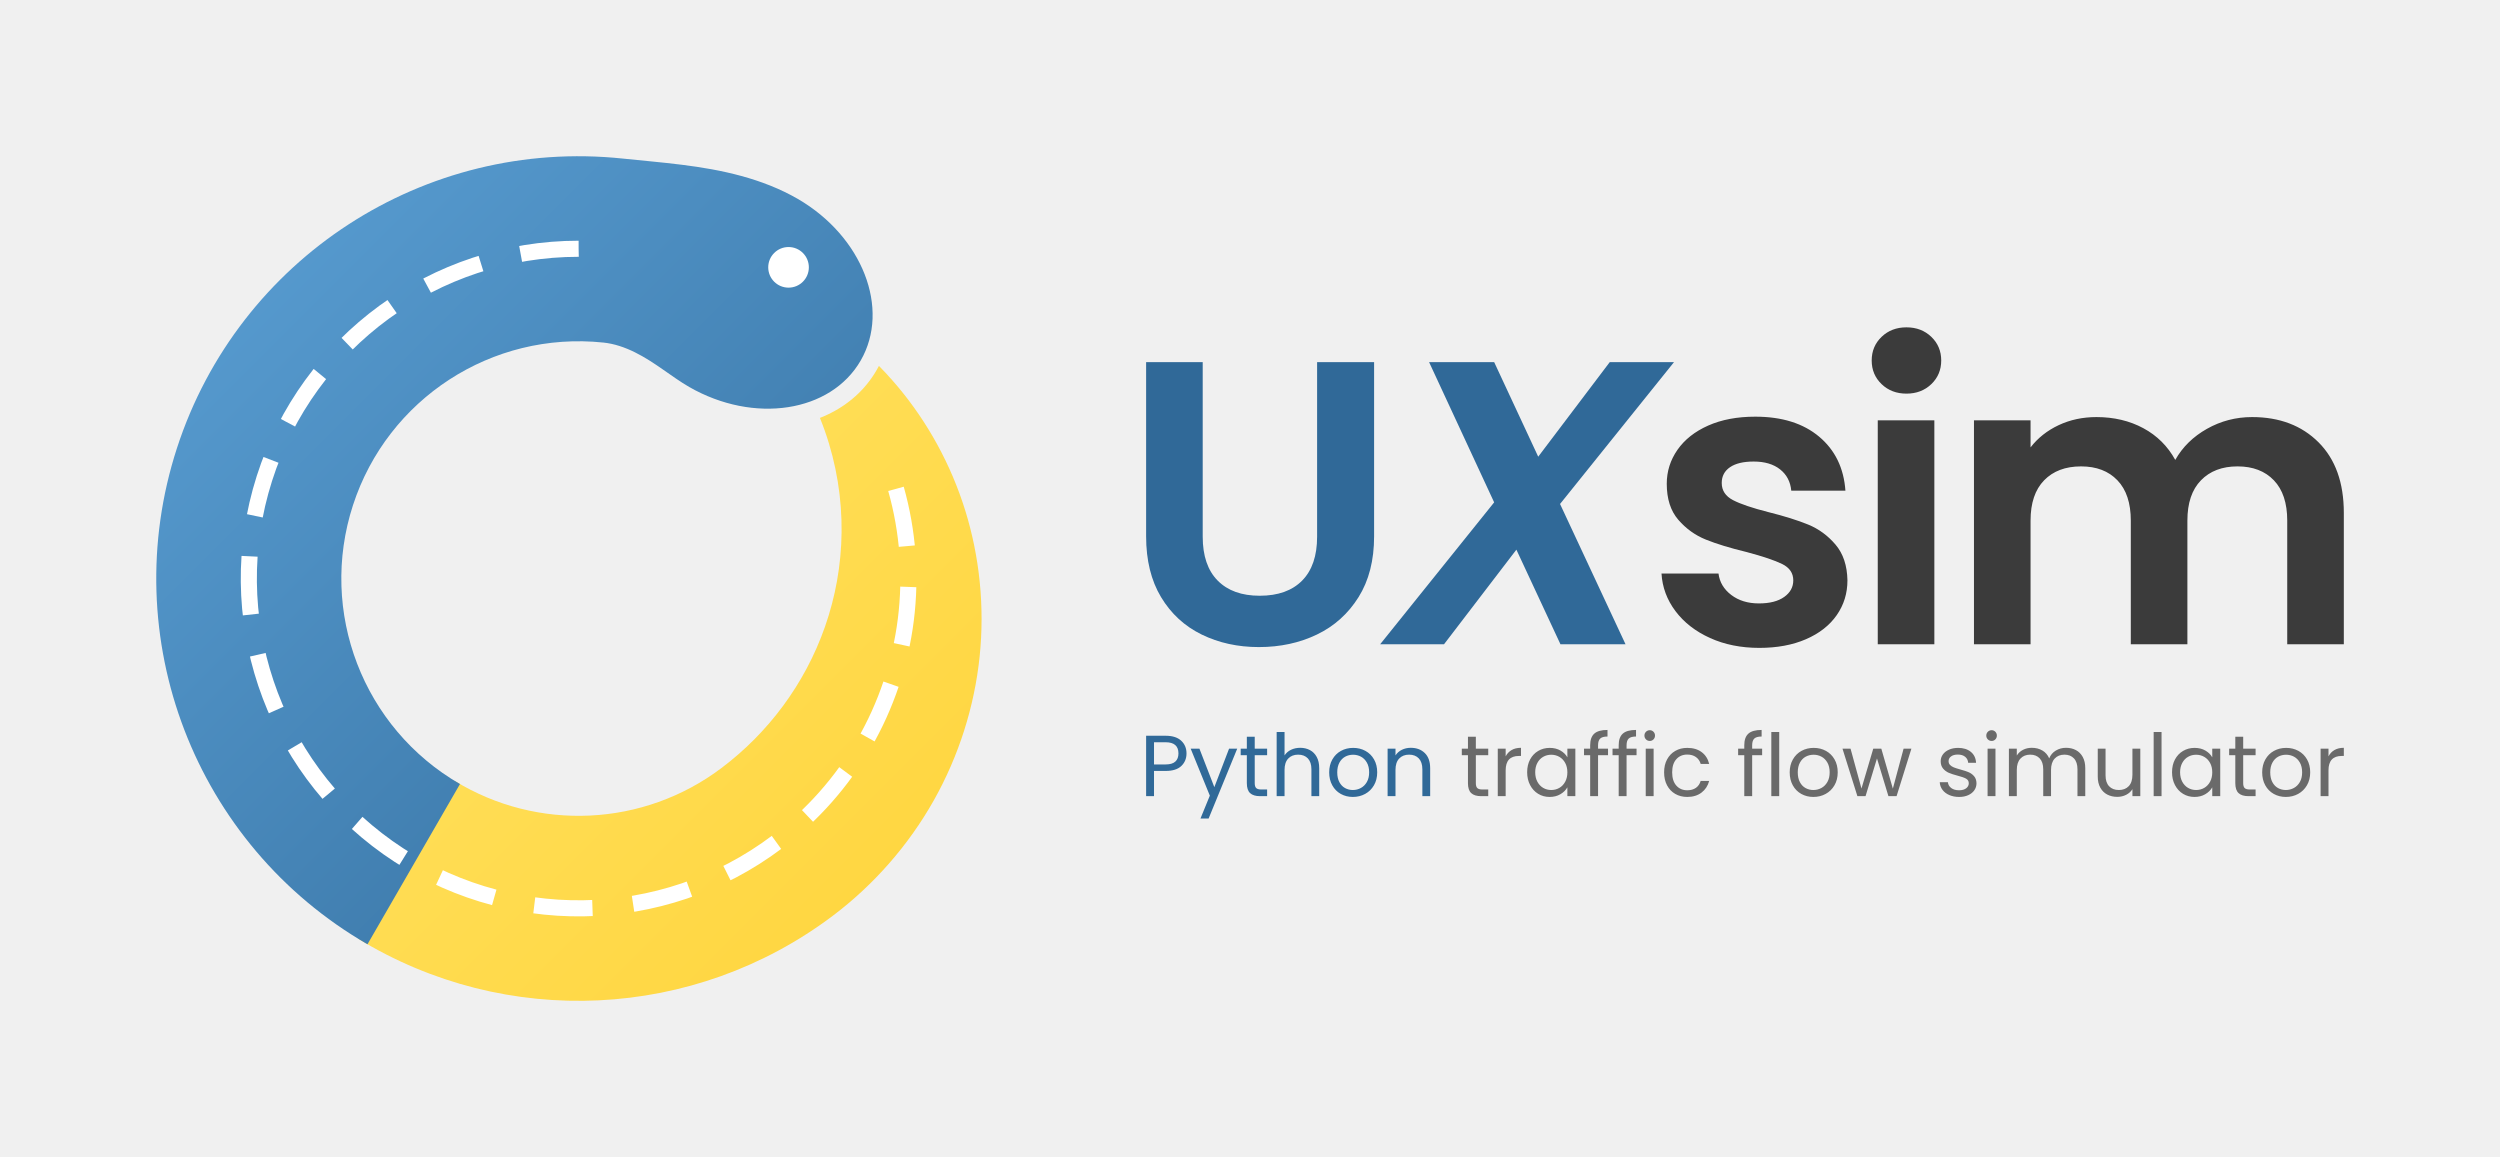
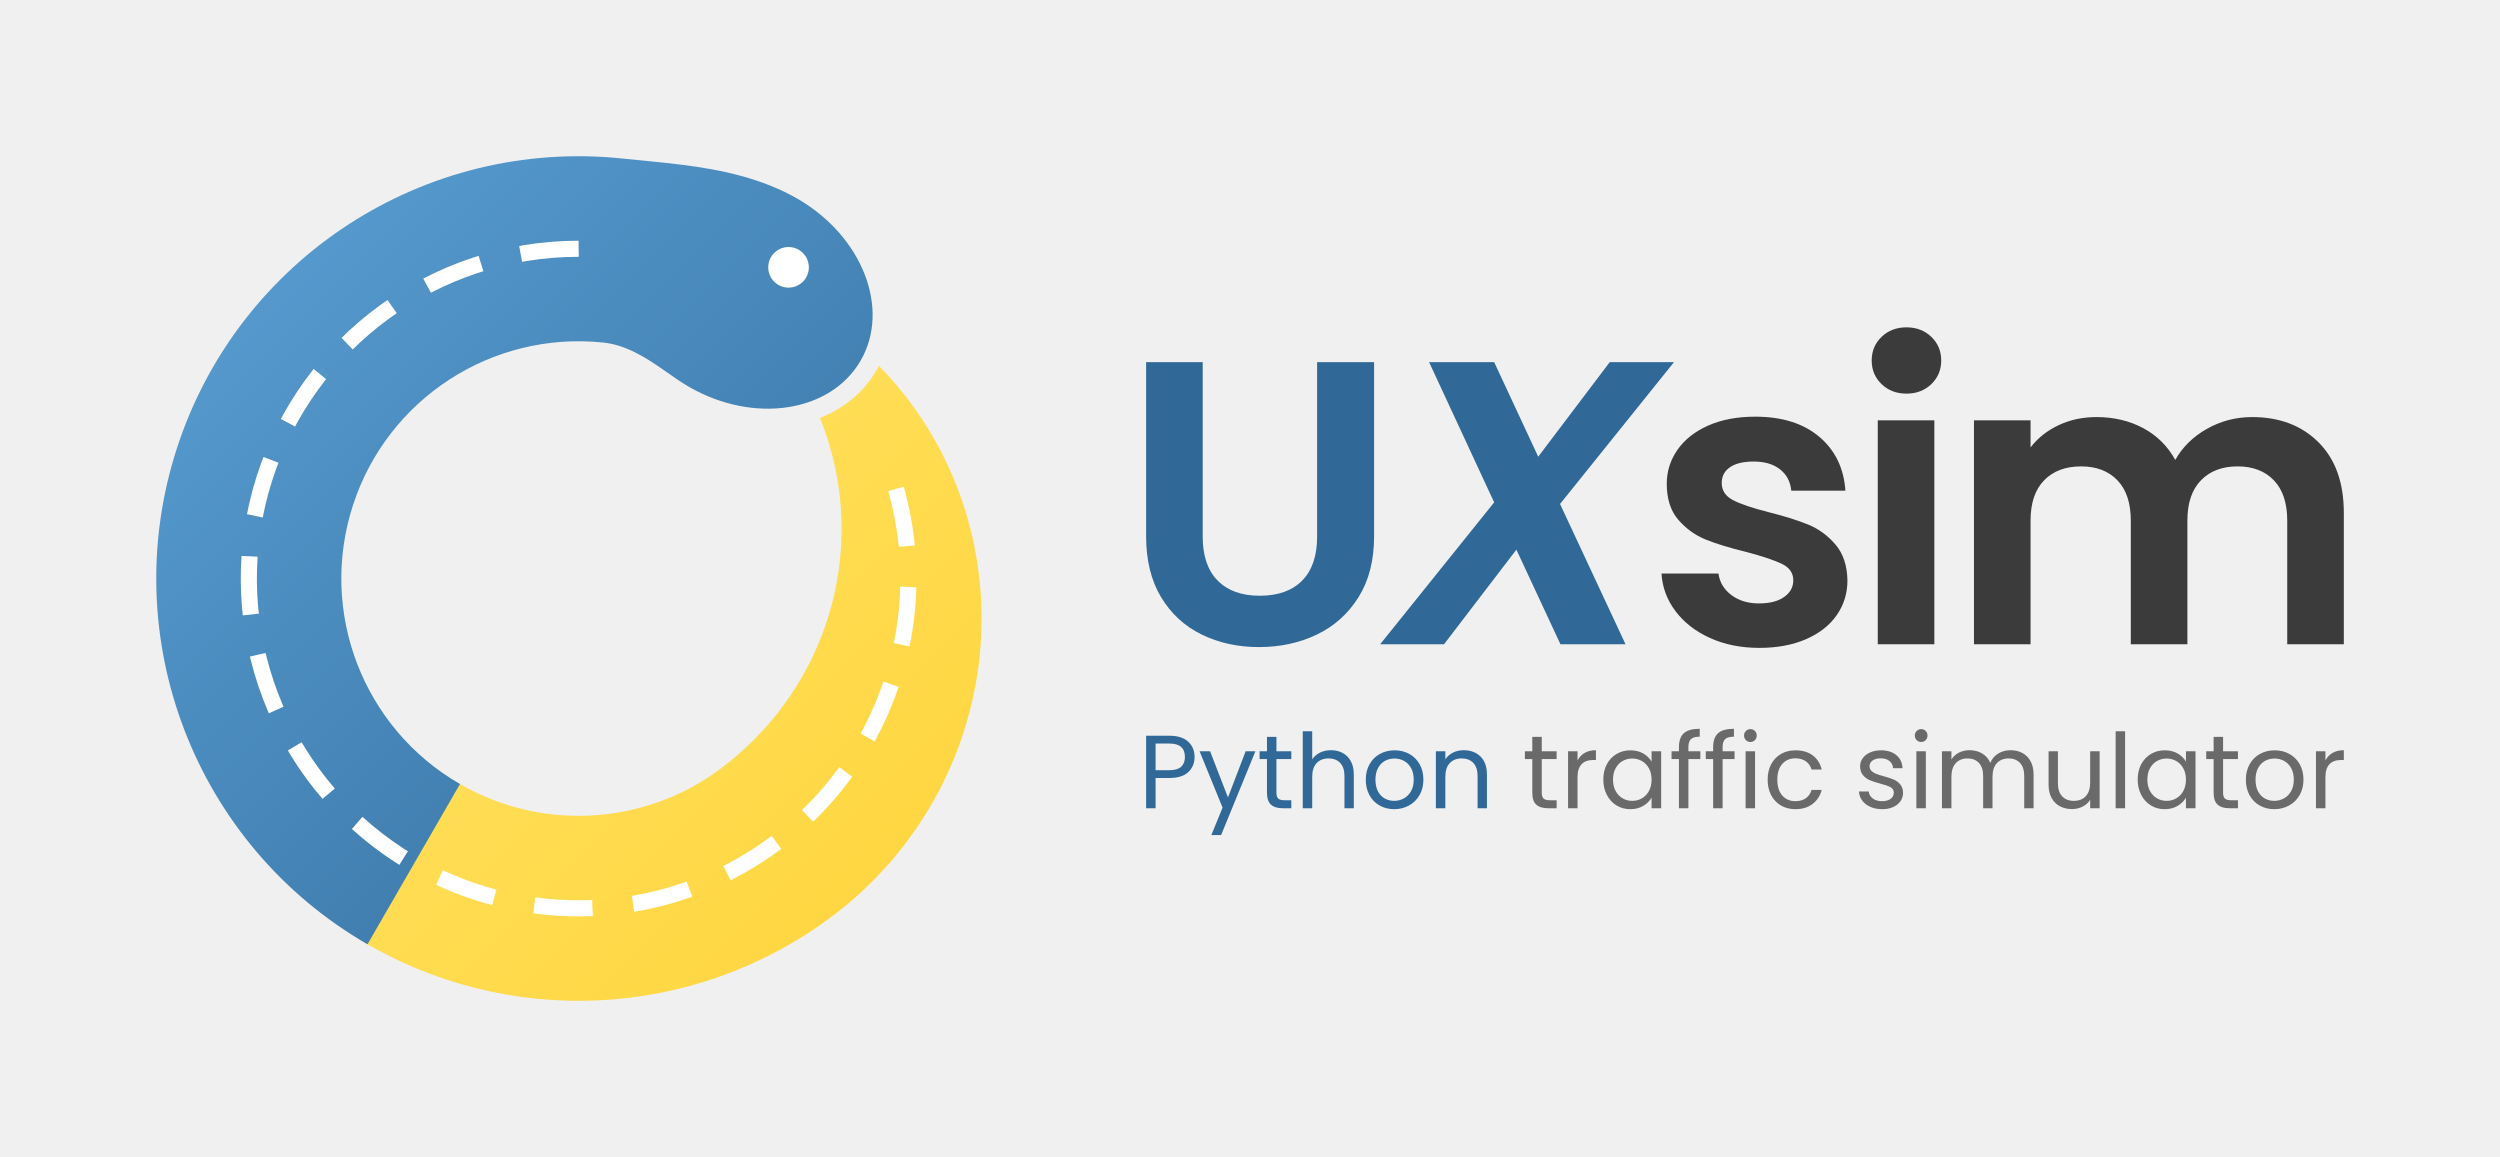
<svg xmlns="http://www.w3.org/2000/svg" width="1280" height="592" viewBox="0 0 1280 592" role="img">
  <defs>
    <linearGradient id="uxsim-hero-transparent-light-blue" gradientUnits="userSpaceOnUse" x1="60" y1="60" x2="452" y2="452">
      <stop offset="0" stop-color="#5A9FD4" />
      <stop offset="1" stop-color="#306998" />
    </linearGradient>
    <linearGradient id="uxsim-hero-transparent-light-yellow" gradientUnits="userSpaceOnUse" x1="60" y1="60" x2="452" y2="452">
      <stop offset="0" stop-color="#FFE873" />
      <stop offset="1" stop-color="#FFD43B" />
    </linearGradient>
    <clipPath id="uxsim-hero-transparent-light-bite">
      <path clip-rule="evenodd" d="M0 0H512V512H0Z M271.75 75.72 A76.50 63.00 30.00 1 0 404.25 152.22 A76.50 63.00 30.00 1 0 271.75 75.72Z" />
    </clipPath>
  </defs>
-   <g transform="translate(32.676 32.640) scale(1.0296)">
+   <g transform="translate(32.676 32.64) scale(1.0296)">
    <path fill="url(#uxsim-hero-transparent-light-yellow)" clip-path="url(#uxsim-hero-transparent-light-bite)" d="M146.28 435.05 A210.00 210.00 0 0 0 382.38 423.71 C402.87 408.27 420.10 388.54 432.60 366.35 C445.10 344.16 452.85 319.55 455.42 294.76 C457.98 269.98 455.38 245.06 448.24 222.10 C441.11 199.14 429.47 178.17 414.75 160.61 C400.04 143.06 382.28 128.93 363.20 118.79 A10.12 10.12 0 0 0 350.74 134.74 C363.24 149.28 372.48 165.66 378.40 182.46 C384.32 199.25 386.95 216.44 386.77 232.94 C386.60 249.45 383.64 265.27 378.56 279.82 C373.48 294.37 366.30 307.67 357.56 319.46 C348.82 331.25 338.53 341.56 327.01 350.24 A118.00 118.00 0 0 1 194.35 356.61 Z" />
    <path fill="url(#uxsim-hero-transparent-light-blue)" d="M151.00 437.87 A210.00 210.00 0 0 1 277.95 47.15 C287.67 48.17 297.44 48.99 307.31 50.23 C317.17 51.46 327.13 53.13 336.89 55.80 C346.65 58.46 356.21 62.13 365.00 67.21 A67.50 54.00 30.00 0 1 311.00 160.74 C306.57 158.18 302.38 155.14 297.98 152.09 C293.59 149.03 288.99 145.97 284.05 143.52 C279.10 141.06 273.80 139.22 268.33 138.65 A118.00 118.00 0 0 0 197.00 358.19 Z" />
    <path fill="none" stroke="#fff" stroke-width="8" stroke-dasharray="29.01 20.30" d="M413.82 211.41 C419.77 232.46 421.45 254.71 418.72 276.41 C416.00 298.12 408.88 319.26 397.92 338.19 C386.96 357.11 372.17 373.81 354.70 386.98 A164.00 164.00 0 1 1 256.00 92.00" />
    <circle cx="360.39" cy="101.24" r="10.1" fill="#fff" />
  </g>
  <g transform="translate(572.947 329.855) scale(0.206961)">
    <path fill="#306998" d="M207 -698V-266Q207 -195 244 -157.5Q281 -120 348 -120Q416 -120 453 -157.5Q490 -195 490 -266V-698H631V-267Q631 -178 592.5 -116.5Q554 -55 489.5 -24Q425 7 346 7Q268 7 204.5 -24Q141 -55 104 -116.5Q67 -178 67 -267V-698ZM1091 -347 1253 0H1092L983 -234L804 0H646L928 -351L767 -698H928L1037 -464L1214 -698H1373Z" />
    <path fill="#3B3B3B" d="M1342 -175H1483Q1487 -143 1514.5 -122Q1542 -101 1583 -101Q1623 -101 1645.5 -117Q1668 -133 1668 -158Q1668 -185 1640.5 -198.5Q1613 -212 1553 -228Q1491 -243 1451.5 -259Q1412 -275 1383.5 -308Q1355 -341 1355 -397Q1355 -443 1381.5 -481Q1408 -519 1457.5 -541Q1507 -563 1574 -563Q1673 -563 1732 -513.5Q1791 -464 1797 -380H1663Q1660 -413 1635.5 -432.5Q1611 -452 1570 -452Q1532 -452 1511.5 -438Q1491 -424 1491 -399Q1491 -371 1519 -356.5Q1547 -342 1606 -327Q1666 -312 1705 -296Q1744 -280 1772.5 -246.5Q1801 -213 1802 -158Q1802 -110 1775.5 -72Q1749 -34 1699.5 -12.5Q1650 9 1584 9Q1516 9 1462 -15.5Q1408 -40 1376.5 -82Q1345 -124 1342 -175ZM1862 -702Q1862 -737 1886.5 -760.5Q1911 -784 1948 -784Q1985 -784 2009.5 -760.5Q2034 -737 2034 -702Q2034 -667 2009.5 -643.5Q1985 -620 1948 -620Q1911 -620 1886.5 -643.5Q1862 -667 1862 -702ZM2017 -554V0H1877V-554ZM3030 -325V0H2890V-306Q2890 -371 2857 -405.5Q2824 -440 2767 -440Q2710 -440 2676.5 -405.5Q2643 -371 2643 -306V0H2503V-306Q2503 -371 2470 -405.5Q2437 -440 2380 -440Q2322 -440 2288.5 -405.5Q2255 -371 2255 -306V0H2115V-554H2255V-487Q2282 -522 2324.5 -542Q2367 -562 2418 -562Q2483 -562 2534 -534.5Q2585 -507 2613 -456Q2640 -504 2691.5 -533Q2743 -562 2803 -562Q2905 -562 2967.5 -499.5Q3030 -437 3030 -325Z" />
  </g>
-   <g transform="translate(583.397 407.637) scale(0.0443788)">
+   <g transform="translate(582.714 413.82) scale(0.0532499)">
    <path fill="#306998" d="M302 -291H168V0H77V-697H302Q420 -697 481.5 -640Q543 -583 543 -493Q543 -406 483.5 -348.5Q424 -291 302 -291ZM450 -493Q450 -622 302 -622H168V-366H302Q378 -366 414 -399Q450 -432 450 -493ZM1128 -548 798 258H704L812 -6L591 -548H692L864 -104L1034 -548ZM1330 -473V-150Q1330 -110 1347 -93.5Q1364 -77 1406 -77H1473V0H1391Q1315 0 1277 -35Q1239 -70 1239 -150V-473H1168V-548H1239V-686H1330V-548H1473V-473ZM2074 -323V0H1984V-310Q1984 -392 1943 -435.5Q1902 -479 1831 -479Q1759 -479 1716.5 -434Q1674 -389 1674 -303V0H1583V-740H1674V-470Q1701 -512 1748.5 -535Q1796 -558 1855 -558Q1917 -558 1967 -531.5Q2017 -505 2045.5 -452Q2074 -399 2074 -323ZM2189 -275Q2189 -359 2225.5 -423.5Q2262 -488 2325 -522.5Q2388 -557 2466 -557Q2544 -557 2607 -522.5Q2670 -488 2706.5 -424Q2743 -360 2743 -275Q2743 -190 2705.5 -125.5Q2668 -61 2604 -26Q2540 9 2462 9Q2385 9 2322.5 -26Q2260 -61 2224.5 -125.5Q2189 -190 2189 -275ZM2650 -275Q2650 -341 2624 -387Q2598 -433 2556 -455.5Q2514 -478 2465 -478Q2415 -478 2373.5 -455.5Q2332 -433 2307 -387Q2282 -341 2282 -275Q2282 -208 2306.5 -162Q2331 -116 2372 -93.5Q2413 -71 2462 -71Q2511 -71 2554 -94Q2597 -117 2623.5 -163Q2650 -209 2650 -275ZM3354 -323V0H3264V-310Q3264 -392 3223 -435.5Q3182 -479 3111 -479Q3039 -479 2996.5 -434Q2954 -389 2954 -303V0H2863V-548H2954V-470Q2981 -512 3027.5 -535Q3074 -558 3130 -558Q3230 -558 3292 -497.5Q3354 -437 3354 -323Z" />
-     <path fill="#6A6A6A" d="M3881 -473V-150Q3881 -110 3898 -93.5Q3915 -77 3957 -77H4024V0H3942Q3866 0 3828 -35Q3790 -70 3790 -150V-473H3719V-548H3790V-686H3881V-548H4024V-473ZM4402 -558V-464H4378Q4225 -464 4225 -298V0H4134V-548H4225V-459Q4249 -506 4293.5 -532Q4338 -558 4402 -558ZM4733 -557Q4805 -557 4858 -526Q4911 -495 4937 -448V-548H5029V0H4937V-102Q4910 -54 4856.5 -22.5Q4803 9 4732 9Q4659 9 4600 -27Q4541 -63 4507 -128Q4473 -193 4473 -276Q4473 -360 4507 -423.5Q4541 -487 4600.5 -522Q4660 -557 4733 -557ZM4751 -478Q4700 -478 4658 -454Q4616 -430 4591 -384Q4566 -338 4566 -276Q4566 -213 4591 -166.5Q4616 -120 4658 -95.5Q4700 -71 4751 -71Q4802 -71 4844.5 -95.5Q4887 -120 4912 -166.5Q4937 -213 4937 -275Q4937 -337 4912 -383Q4887 -429 4844.5 -453.5Q4802 -478 4751 -478ZM5406 -473H5291V0H5200V-473H5129V-548H5200V-587Q5200 -679 5247.5 -721.5Q5295 -764 5400 -764V-688Q5340 -688 5315.5 -664.5Q5291 -641 5291 -587V-548H5406ZM5735 -473H5620V0H5529V-473H5458V-548H5529V-587Q5529 -679 5576.5 -721.5Q5624 -764 5729 -764V-688Q5669 -688 5644.5 -664.5Q5620 -641 5620 -587V-548H5735ZM5826 -699Q5826 -725 5844 -743Q5862 -761 5888 -761Q5913 -761 5930.5 -743Q5948 -725 5948 -699Q5948 -673 5930.5 -655Q5913 -637 5888 -637Q5862 -637 5844 -655Q5826 -673 5826 -699ZM5932 -548V0H5841V-548ZM6320 -557Q6421 -557 6486.5 -508Q6552 -459 6573 -372H6475Q6461 -422 6420.5 -451Q6380 -480 6320 -480Q6242 -480 6194 -426.5Q6146 -373 6146 -275Q6146 -176 6194 -122Q6242 -68 6320 -68Q6380 -68 6420 -96Q6460 -124 6475 -176H6573Q6551 -92 6485 -41.5Q6419 9 6320 9Q6242 9 6181.5 -26Q6121 -61 6087 -125Q6053 -189 6053 -275Q6053 -360 6087 -423.5Q6121 -487 6181.5 -522Q6242 -557 6320 -557ZM7184 -473H7069V0H6978V-473H6907V-548H6978V-587Q6978 -679 7025.5 -721.5Q7073 -764 7178 -764V-688Q7118 -688 7093.5 -664.5Q7069 -641 7069 -587V-548H7184ZM7381 -740V0H7290V-740ZM7502 -275Q7502 -359 7538.5 -423.5Q7575 -488 7638 -522.5Q7701 -557 7779 -557Q7857 -557 7920 -522.5Q7983 -488 8019.5 -424Q8056 -360 8056 -275Q8056 -190 8018.5 -125.5Q7981 -61 7917 -26Q7853 9 7775 9Q7698 9 7635.5 -26Q7573 -61 7537.5 -125.5Q7502 -190 7502 -275ZM7963 -275Q7963 -341 7937 -387Q7911 -433 7869 -455.5Q7827 -478 7778 -478Q7728 -478 7686.5 -455.5Q7645 -433 7620 -387Q7595 -341 7595 -275Q7595 -208 7619.5 -162Q7644 -116 7685 -93.5Q7726 -71 7775 -71Q7824 -71 7867 -94Q7910 -117 7936.5 -163Q7963 -209 7963 -275ZM8906 -548 8735 0H8641L8509 -435L8377 0H8283L8111 -548H8204L8330 -88L8466 -548H8559L8692 -87L8816 -548ZM9233 -161H9327Q9331 -120 9365.5 -94Q9400 -68 9456 -68Q9508 -68 9538 -91Q9568 -114 9568 -149Q9568 -185 9536 -202.5Q9504 -220 9437 -237Q9376 -253 9337.5 -269.5Q9299 -286 9271.5 -318.5Q9244 -351 9244 -404Q9244 -446 9269 -481Q9294 -516 9340 -536.5Q9386 -557 9445 -557Q9536 -557 9592 -511Q9648 -465 9652 -385H9561Q9558 -428 9526.5 -454Q9495 -480 9442 -480Q9393 -480 9364 -459Q9335 -438 9335 -404Q9335 -377 9352.5 -359.5Q9370 -342 9396.5 -331.5Q9423 -321 9470 -308Q9529 -292 9566 -276.5Q9603 -261 9629.5 -230Q9656 -199 9657 -149Q9657 -104 9632 -68Q9607 -32 9561.5 -11.5Q9516 9 9457 9Q9394 9 9344 -12.5Q9294 -34 9265 -72.5Q9236 -111 9233 -161ZM9770 -699Q9770 -725 9788 -743Q9806 -761 9832 -761Q9857 -761 9874.5 -743Q9892 -725 9892 -699Q9892 -673 9874.5 -655Q9857 -637 9832 -637Q9806 -637 9788 -655Q9770 -673 9770 -699ZM9876 -548V0H9785V-548ZM10912 -323V0H10822V-310Q10822 -392 10781.5 -435.5Q10741 -479 10672 -479Q10601 -479 10559 -433.5Q10517 -388 10517 -302V0H10427V-310Q10427 -392 10386.5 -435.5Q10346 -479 10277 -479Q10206 -479 10164 -433.5Q10122 -388 10122 -302V0H10031V-548H10122V-469Q10149 -512 10194.5 -535Q10240 -558 10295 -558Q10364 -558 10417 -527Q10470 -496 10496 -436Q10519 -494 10572 -526Q10625 -558 10690 -558Q10754 -558 10804 -531.5Q10854 -505 10883 -452Q10912 -399 10912 -323ZM11547 -548V0H11456V-81Q11430 -39 11383.5 -15.5Q11337 8 11281 8Q11217 8 11166 -18.5Q11115 -45 11085.5 -98Q11056 -151 11056 -227V-548H11146V-239Q11146 -158 11187 -114.5Q11228 -71 11299 -71Q11372 -71 11414 -116Q11456 -161 11456 -247V-548ZM11792 -740V0H11701V-740ZM12173 -557Q12245 -557 12298 -526Q12351 -495 12377 -448V-548H12469V0H12377V-102Q12350 -54 12296.5 -22.5Q12243 9 12172 9Q12099 9 12040 -27Q11981 -63 11947 -128Q11913 -193 11913 -276Q11913 -360 11947 -423.5Q11981 -487 12040.5 -522Q12100 -557 12173 -557ZM12191 -478Q12140 -478 12098 -454Q12056 -430 12031 -384Q12006 -338 12006 -276Q12006 -213 12031 -166.5Q12056 -120 12098 -95.5Q12140 -71 12191 -71Q12242 -71 12284.5 -95.5Q12327 -120 12352 -166.5Q12377 -213 12377 -275Q12377 -337 12352 -383Q12327 -429 12284.5 -453.5Q12242 -478 12191 -478ZM12734 -473V-150Q12734 -110 12751 -93.5Q12768 -77 12810 -77H12877V0H12795Q12719 0 12681 -35Q12643 -70 12643 -150V-473H12572V-548H12643V-686H12734V-548H12877V-473ZM12953 -275Q12953 -359 12989.5 -423.5Q13026 -488 13089 -522.5Q13152 -557 13230 -557Q13308 -557 13371 -522.5Q13434 -488 13470.5 -424Q13507 -360 13507 -275Q13507 -190 13469.5 -125.5Q13432 -61 13368 -26Q13304 9 13226 9Q13149 9 13086.5 -26Q13024 -61 12988.5 -125.5Q12953 -190 12953 -275ZM13414 -275Q13414 -341 13388 -387Q13362 -433 13320 -455.5Q13278 -478 13229 -478Q13179 -478 13137.5 -455.5Q13096 -433 13071 -387Q13046 -341 13046 -275Q13046 -208 13070.5 -162Q13095 -116 13136 -93.5Q13177 -71 13226 -71Q13275 -71 13318 -94Q13361 -117 13387.5 -163Q13414 -209 13414 -275ZM13895 -558V-464H13871Q13718 -464 13718 -298V0H13627V-548H13718V-459Q13742 -506 13786.5 -532Q13831 -558 13895 -558Z" />
+     <path fill="#6A6A6A" d="M3881 -473V-150Q3881 -110 3898 -93.5Q3915 -77 3957 -77H4024V0H3942Q3866 0 3828 -35Q3790 -70 3790 -150V-473H3719V-548H3790V-686H3881V-548H4024V-473ZM4402 -558V-464H4378Q4225 -464 4225 -298V0H4134V-548H4225V-459Q4249 -506 4293.5 -532Q4338 -558 4402 -558ZM4733 -557Q4805 -557 4858 -526Q4911 -495 4937 -448V-548H5029V0H4937V-102Q4910 -54 4856.5 -22.5Q4803 9 4732 9Q4659 9 4600 -27Q4541 -63 4507 -128Q4473 -193 4473 -276Q4473 -360 4507 -423.5Q4541 -487 4600.5 -522Q4660 -557 4733 -557ZM4751 -478Q4700 -478 4658 -454Q4616 -430 4591 -384Q4566 -338 4566 -276Q4566 -213 4591 -166.5Q4616 -120 4658 -95.5Q4700 -71 4751 -71Q4802 -71 4844.5 -95.5Q4887 -120 4912 -166.5Q4937 -213 4937 -275Q4937 -337 4912 -383Q4887 -429 4844.5 -453.5Q4802 -478 4751 -478ZM5406 -473H5291V0H5200V-473H5129V-548H5200V-587Q5200 -679 5247.5 -721.5Q5295 -764 5400 -764V-688Q5340 -688 5315.5 -664.5Q5291 -641 5291 -587V-548H5406ZM5735 -473H5620V0H5529V-473H5458V-548H5529V-587Q5529 -679 5576.5 -721.5Q5624 -764 5729 -764V-688Q5669 -688 5644.5 -664.5Q5620 -641 5620 -587V-548H5735ZM5826 -699Q5826 -725 5844 -743Q5862 -761 5888 -761Q5913 -761 5930.5 -743Q5948 -725 5948 -699Q5948 -673 5930.5 -655Q5913 -637 5888 -637Q5862 -637 5844 -655Q5826 -673 5826 -699ZM5932 -548V0H5841V-548ZM6320 -557Q6421 -557 6486.5 -508Q6552 -459 6573 -372H6475Q6461 -422 6420.5 -451Q6380 -480 6320 -480Q6242 -480 6194 -426.5Q6146 -373 6146 -275Q6146 -176 6194 -122Q6242 -68 6320 -68Q6380 -68 6420 -96Q6460 -124 6475 -176H6573Q6551 -92 6485 -41.5Q6419 9 6320 9Q6242 9 6181.5 -26Q6121 -61 6087 -125Q6053 -189 6053 -275Q6053 -360 6087 -423.5Q6121 -487 6181.5 -522Q6242 -557 6320 -557ZM6931 -161H7025Q7029 -120 7063.5 -94Q7098 -68 7154 -68Q7206 -68 7236 -91Q7266 -114 7266 -149Q7266 -185 7234 -202.5Q7202 -220 7135 -237Q7074 -253 7035.5 -269.5Q6997 -286 6969.5 -318.5Q6942 -351 6942 -404Q6942 -446 6967 -481Q6992 -516 7038 -536.5Q7084 -557 7143 -557Q7234 -557 7290 -511Q7346 -465 7350 -385H7259Q7256 -428 7224.5 -454Q7193 -480 7140 -480Q7091 -480 7062 -459Q7033 -438 7033 -404Q7033 -377 7050.5 -359.5Q7068 -342 7094.5 -331.5Q7121 -321 7168 -308Q7227 -292 7264 -276.5Q7301 -261 7327.5 -230Q7354 -199 7355 -149Q7355 -104 7330 -68Q7305 -32 7259.5 -11.5Q7214 9 7155 9Q7092 9 7042 -12.5Q6992 -34 6963 -72.5Q6934 -111 6931 -161ZM7468 -699Q7468 -725 7486 -743Q7504 -761 7530 -761Q7555 -761 7572.5 -743Q7590 -725 7590 -699Q7590 -673 7572.5 -655Q7555 -637 7530 -637Q7504 -637 7486 -655Q7468 -673 7468 -699ZM7574 -548V0H7483V-548ZM8610 -323V0H8520V-310Q8520 -392 8479.5 -435.5Q8439 -479 8370 -479Q8299 -479 8257 -433.5Q8215 -388 8215 -302V0H8125V-310Q8125 -392 8084.5 -435.5Q8044 -479 7975 -479Q7904 -479 7862 -433.5Q7820 -388 7820 -302V0H7729V-548H7820V-469Q7847 -512 7892.5 -535Q7938 -558 7993 -558Q8062 -558 8115 -527Q8168 -496 8194 -436Q8217 -494 8270 -526Q8323 -558 8388 -558Q8452 -558 8502 -531.5Q8552 -505 8581 -452Q8610 -399 8610 -323ZM9245 -548V0H9154V-81Q9128 -39 9081.5 -15.5Q9035 8 8979 8Q8915 8 8864 -18.5Q8813 -45 8783.5 -98Q8754 -151 8754 -227V-548H8844V-239Q8844 -158 8885 -114.5Q8926 -71 8997 -71Q9070 -71 9112 -116Q9154 -161 9154 -247V-548ZM9490 -740V0H9399V-740ZM9871 -557Q9943 -557 9996 -526Q10049 -495 10075 -448V-548H10167V0H10075V-102Q10048 -54 9994.5 -22.5Q9941 9 9870 9Q9797 9 9738 -27Q9679 -63 9645 -128Q9611 -193 9611 -276Q9611 -360 9645 -423.5Q9679 -487 9738.5 -522Q9798 -557 9871 -557ZM9889 -478Q9838 -478 9796 -454Q9754 -430 9729 -384Q9704 -338 9704 -276Q9704 -213 9729 -166.5Q9754 -120 9796 -95.5Q9838 -71 9889 -71Q9940 -71 9982.5 -95.5Q10025 -120 10050 -166.5Q10075 -213 10075 -275Q10075 -337 10050 -383Q10025 -429 9982.5 -453.5Q9940 -478 9889 -478ZM10432 -473V-150Q10432 -110 10449 -93.5Q10466 -77 10508 -77H10575V0H10493Q10417 0 10379 -35Q10341 -70 10341 -150V-473H10270V-548H10341V-686H10432V-548H10575V-473ZM10651 -275Q10651 -359 10687.5 -423.5Q10724 -488 10787 -522.5Q10850 -557 10928 -557Q11006 -557 11069 -522.5Q11132 -488 11168.5 -424Q11205 -360 11205 -275Q11205 -190 11167.5 -125.5Q11130 -61 11066 -26Q11002 9 10924 9Q10847 9 10784.5 -26Q10722 -61 10686.5 -125.5Q10651 -190 10651 -275ZM11112 -275Q11112 -341 11086 -387Q11060 -433 11018 -455.5Q10976 -478 10927 -478Q10877 -478 10835.5 -455.5Q10794 -433 10769 -387Q10744 -341 10744 -275Q10744 -208 10768.5 -162Q10793 -116 10834 -93.5Q10875 -71 10924 -71Q10973 -71 11016 -94Q11059 -117 11085.5 -163Q11112 -209 11112 -275ZM11593 -558V-464H11569Q11416 -464 11416 -298V0H11325V-548H11416V-459Q11440 -506 11484.5 -532Q11529 -558 11593 -558Z" />
  </g>
</svg>
